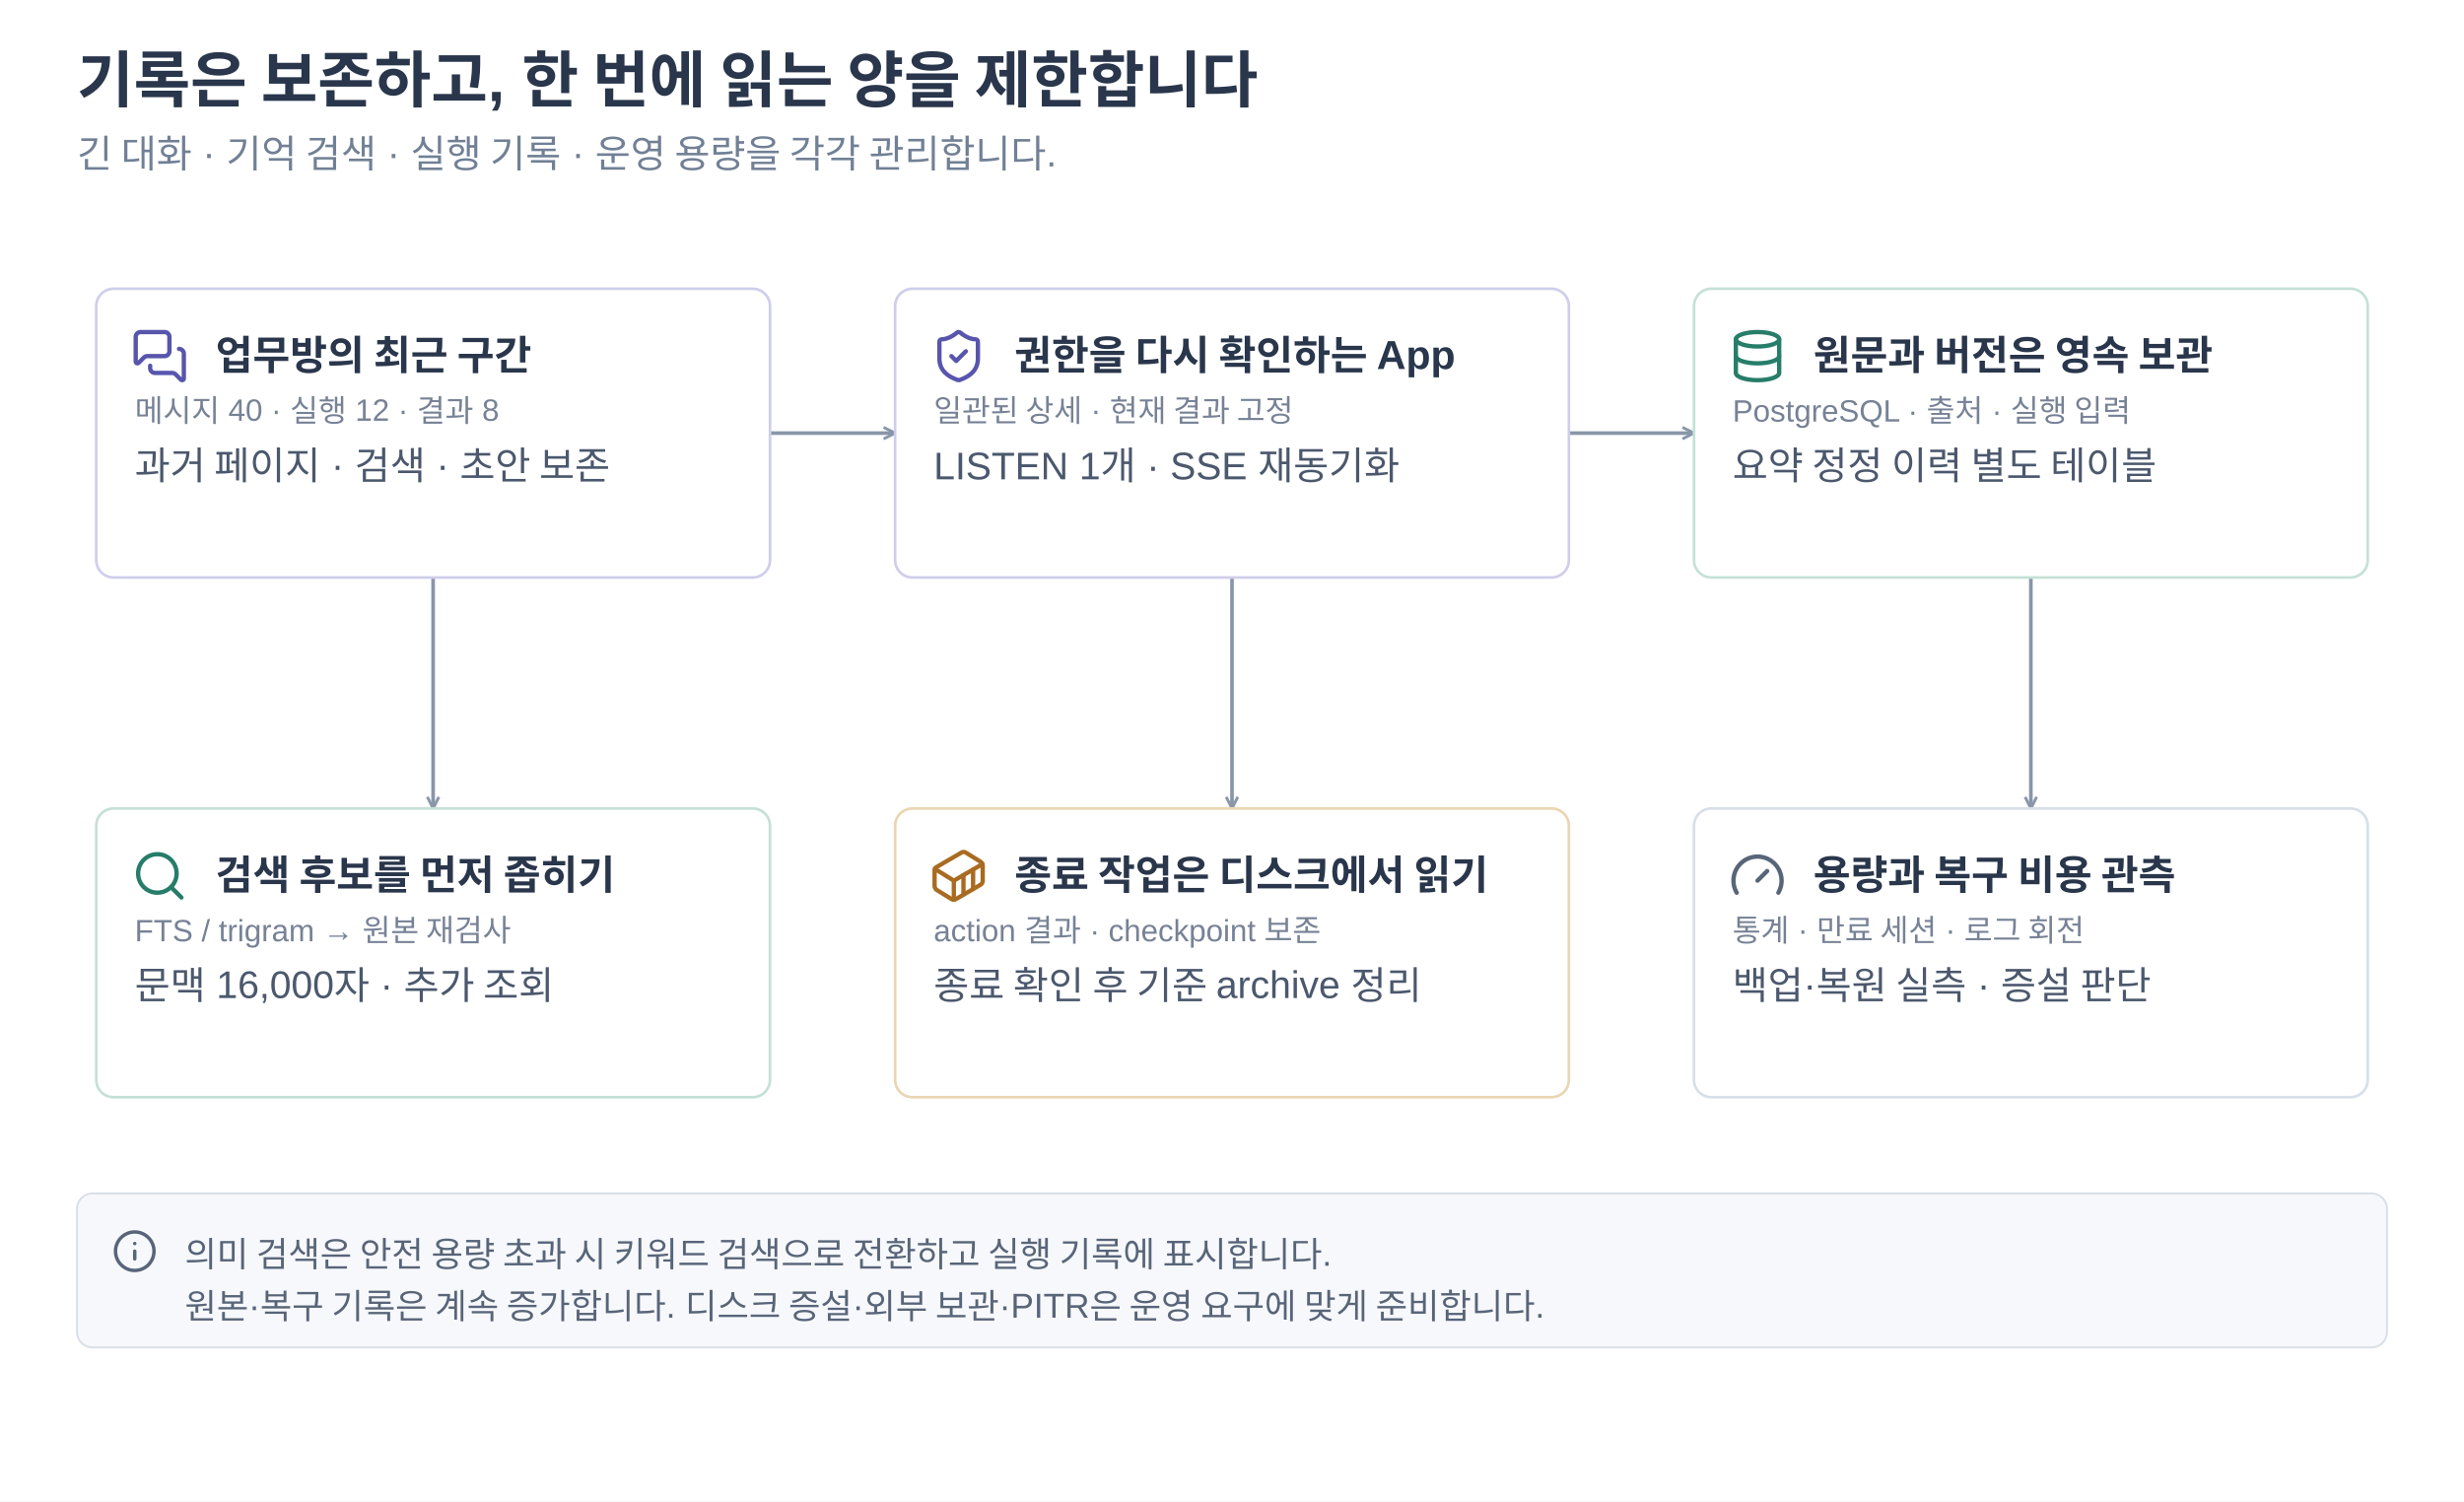
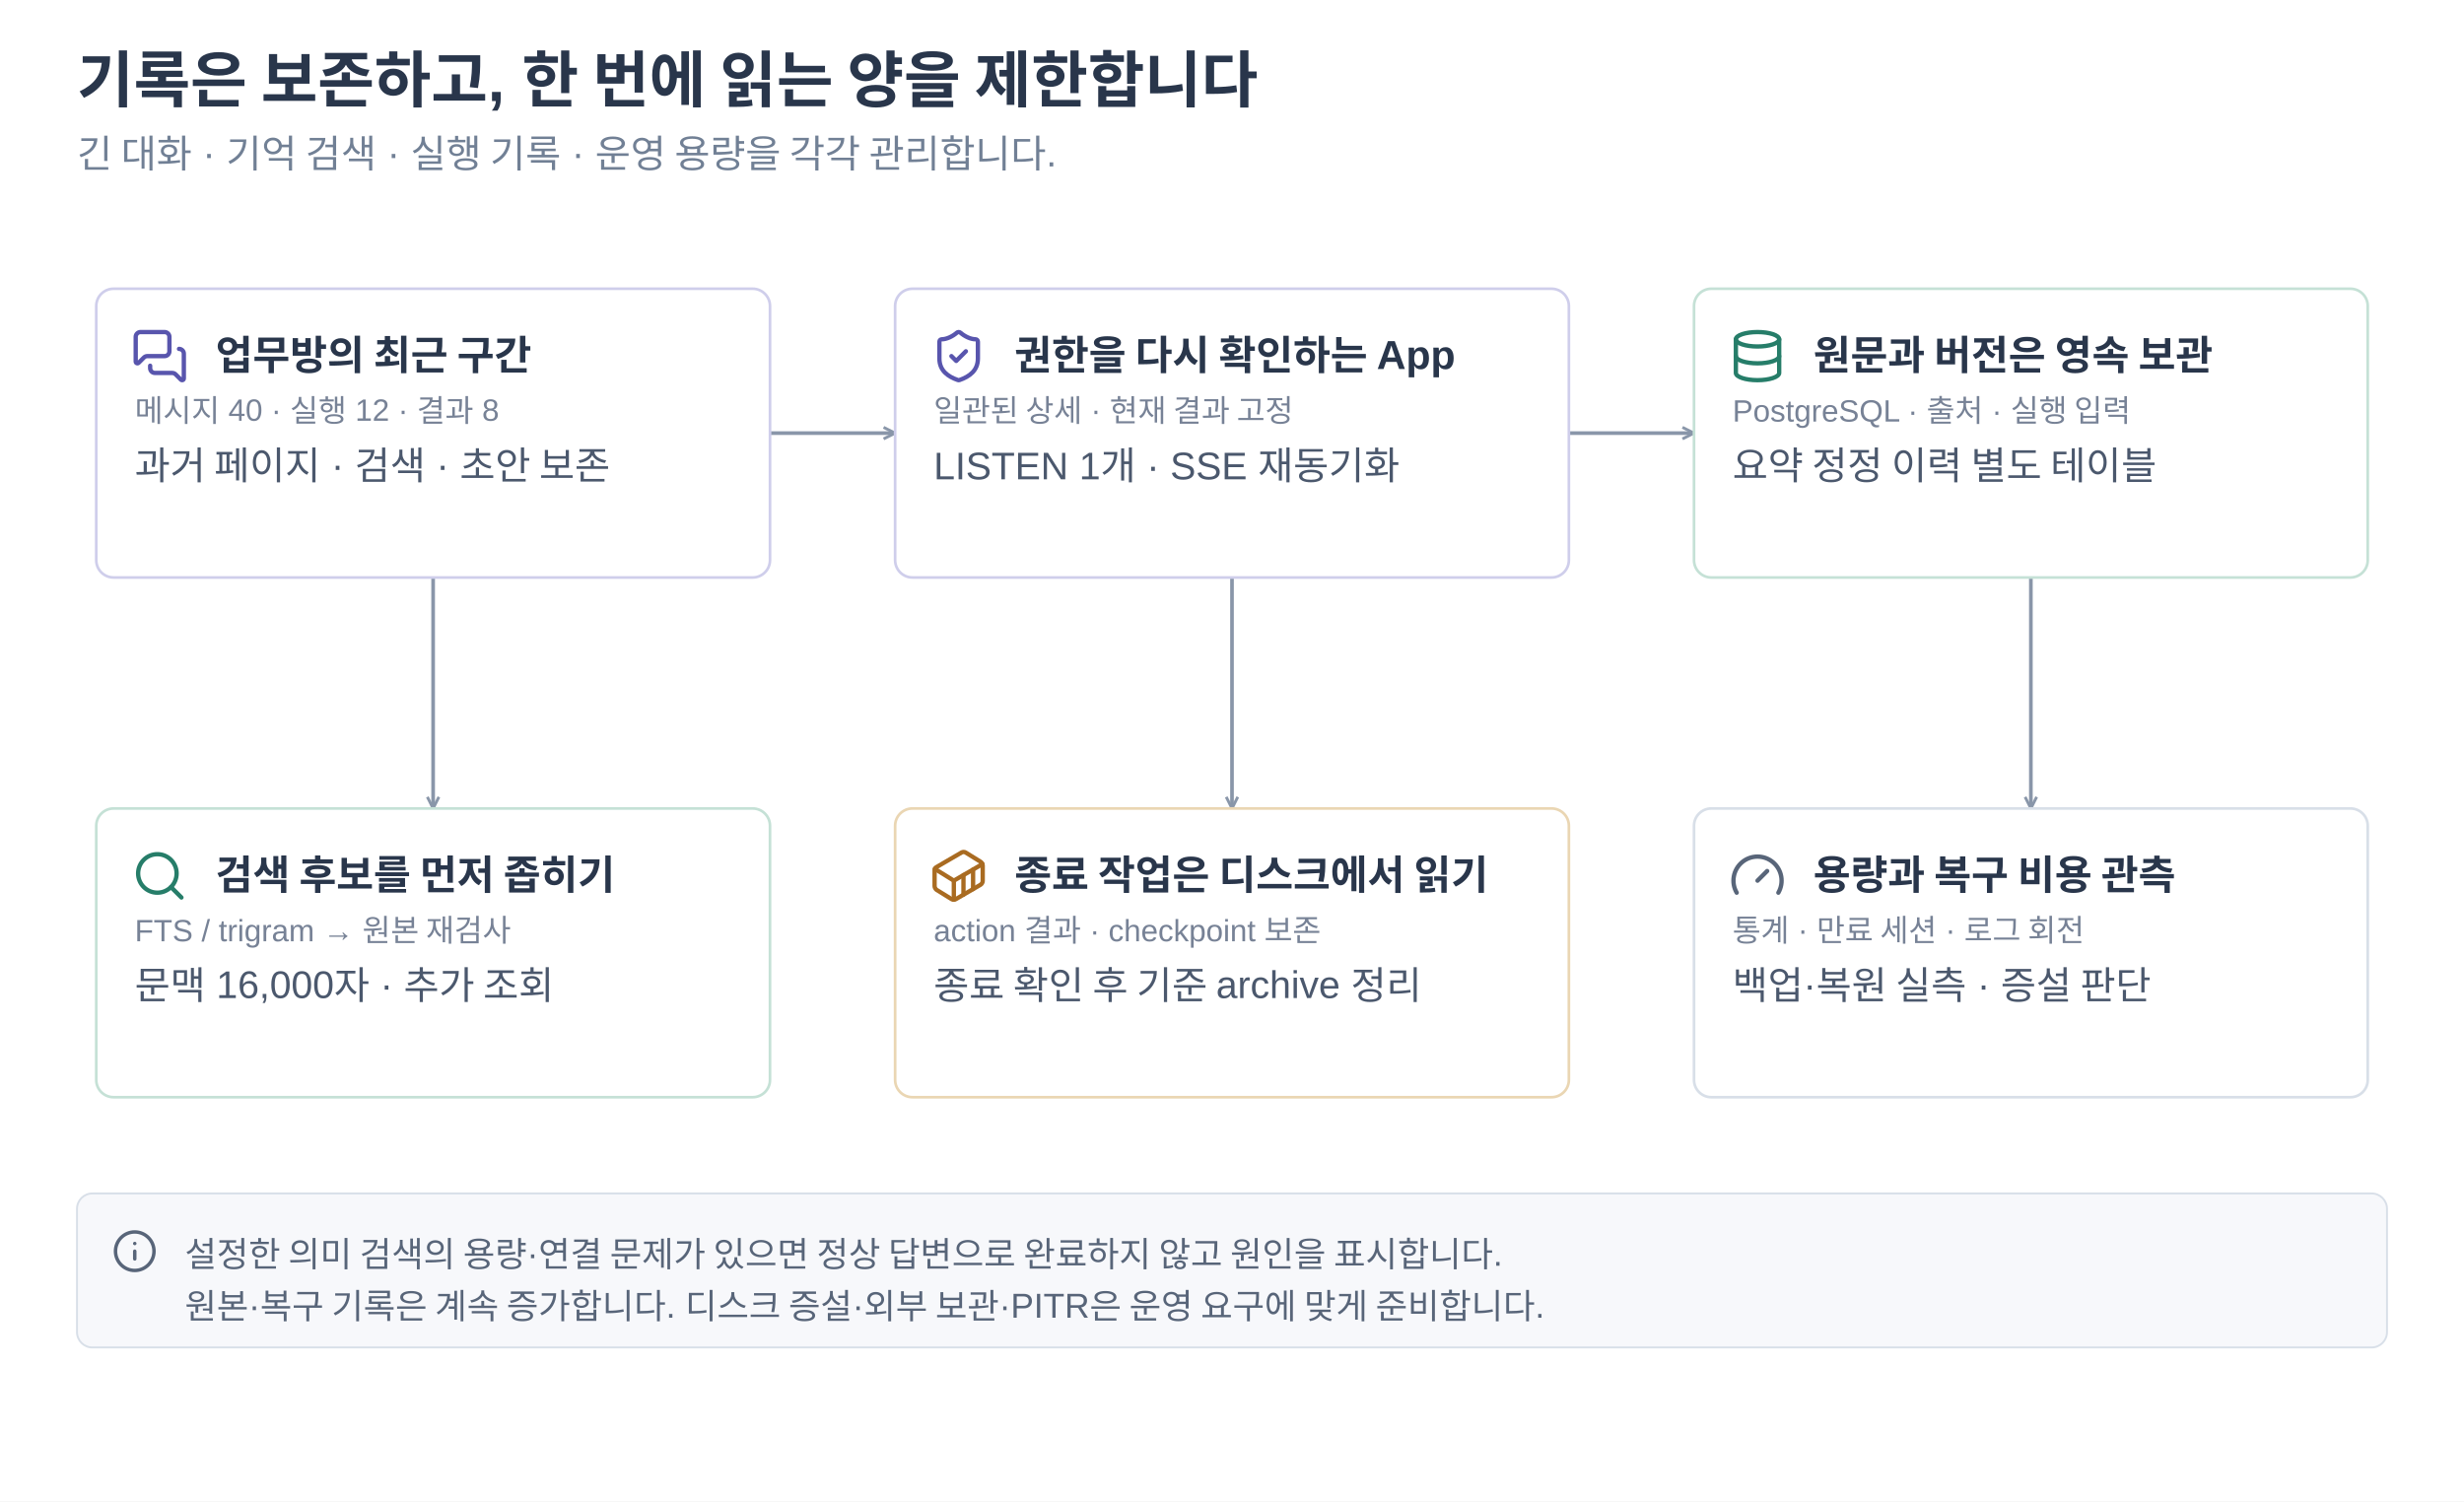
<svg xmlns="http://www.w3.org/2000/svg" width="1280" height="780" viewBox="0 0 1280 780" fill="#29364b" role="img" aria-labelledby="diagram-title diagram-description" aria-label="장기 운영의 저장·조회·관리 경계" style="max-width: none; background-color: rgb(255, 255, 255);">
  <defs>
    <marker id="arrow-default" markerWidth="8" markerHeight="8" refX="7" refY="4" orient="auto" markerUnits="userSpaceOnUse">
      <path d="M1 1 L7 4 L1 7" fill="none" stroke="#8996a9" stroke-width="1.5" stroke-linejoin="round" />
    </marker>
    <marker id="arrow-service" markerWidth="8" markerHeight="8" refX="7" refY="4" orient="auto" markerUnits="userSpaceOnUse">
      <path d="M1 1 L7 4 L1 7" fill="none" stroke="#5855ad" stroke-width="1.5" stroke-linejoin="round" />
    </marker>
    <marker id="arrow-data" markerWidth="8" markerHeight="8" refX="7" refY="4" orient="auto" markerUnits="userSpaceOnUse">
      <path d="M1 1 L7 4 L1 7" fill="none" stroke="#267d69" stroke-width="1.5" stroke-linejoin="round" />
    </marker>
    <marker id="arrow-external" markerWidth="8" markerHeight="8" refX="7" refY="4" orient="auto" markerUnits="userSpaceOnUse">
      <path d="M1 1 L7 4 L1 7" fill="none" stroke="#3576a8" stroke-width="1.5" stroke-linejoin="round" />
    </marker>
    <marker id="arrow-job" markerWidth="8" markerHeight="8" refX="7" refY="4" orient="auto" markerUnits="userSpaceOnUse">
      <path d="M1 1 L7 4 L1 7" fill="none" stroke="#a96b21" stroke-width="1.5" stroke-linejoin="round" />
    </marker>
    <marker id="arrow-neutral" markerWidth="8" markerHeight="8" refX="7" refY="4" orient="auto" markerUnits="userSpaceOnUse">
      <path d="M1 1 L7 4 L1 7" fill="none" stroke="#586579" stroke-width="1.5" stroke-linejoin="round" />
    </marker>
  </defs>
  <style>text{font-family:"Apple SD Gothic Neo","Noto Sans KR",Arial,sans-serif}svg{background:#fff}</style>
  <rect x="0" y="0" width="1280" height="780" rx="0" fill="#ffffff" stroke="none" />
  <text x="40" y="53" font-size="32" font-weight="720">기록은 보존하고, 한 번에 읽는 양을 제한합니다</text>
  <text x="40" y="87" font-size="20" fill="#718095">긴 대화 · 기억 검색 · 실행 기록 · 운영 용량을 각각 관리합니다.</text>
  <polyline points="400,225 465,225" fill="none" stroke="#8996a9" stroke-width="1.9" stroke-linejoin="round" marker-end="url(#arrow-default)" />
  <polyline points="815,225 880,225" fill="none" stroke="#8996a9" stroke-width="1.9" stroke-linejoin="round" marker-end="url(#arrow-default)" />
  <polyline points="225,300 225,420" fill="none" stroke="#8996a9" stroke-width="1.9" stroke-linejoin="round" marker-end="url(#arrow-default)" />
  <polyline points="640,300 640,420" fill="none" stroke="#8996a9" stroke-width="1.9" stroke-linejoin="round" marker-end="url(#arrow-default)" />
  <polyline points="1055,300 1055,420" fill="none" stroke="#8996a9" stroke-width="1.9" stroke-linejoin="round" marker-end="url(#arrow-default)" />
  <g data-node="web" data-bounds="50 150 350 150">
    <rect x="50" y="150" width="350" height="150" rx="9" fill="#ffffff" stroke="#cfceeb" stroke-width="1.4" />
    <g data-icon="MessagesSquare" transform="translate(68 170) scale(1.25)" fill="none" stroke="#5855ad" stroke-width="1.8" stroke-linecap="round" stroke-linejoin="round">
      <path d="M16 10a2 2 0 0 1-2 2H6.828a2 2 0 0 0-1.414.586l-2.202 2.202A.71.71 0 0 1 2 14.286V4a2 2 0 0 1 2-2h10a2 2 0 0 1 2 2z" />
      <path d="M20 9a2 2 0 0 1 2 2v10.286a.71.71 0 0 1-1.212.502l-2.202-2.202A2 2 0 0 0 17.172 19H10a2 2 0 0 1-2-2v-1" />
    </g>
    <text x="112" y="192" font-size="21" font-weight="650">업무방의 최근 구간</text>
    <text x="70" y="219" font-size="16" fill="#778296">메시지 40 · 실행 12 · 결과 8</text>
    <text x="70" y="249" font-size="20" fill="#4b586d">과거 페이지 · 검색 · 초안 보존</text>
  </g>
  <g data-node="app" data-bounds="465 150 350 150">
    <rect x="465" y="150" width="350" height="150" rx="9" fill="#ffffff" stroke="#cfceeb" stroke-width="1.4" />
    <g data-icon="ShieldCheck" transform="translate(483 170) scale(1.25)" fill="none" stroke="#5855ad" stroke-width="1.8" stroke-linecap="round" stroke-linejoin="round">
      <path d="M20 13c0 5-3.5 7.5-7.66 8.95a1 1 0 0 1-.67-.01C7.5 20.5 4 18 4 13V6a1 1 0 0 1 1-1c2 0 4.5-1.2 6.24-2.72a1.17 1.17 0 0 1 1.52 0C14.51 3.81 17 5 19 5a1 1 0 0 1 1 1z" />
      <path d="m9 12 2 2 4-4" />
    </g>
    <text x="527" y="192" font-size="21" font-weight="650">권한을 다시 확인하는 App</text>
    <text x="485" y="219" font-size="16" fill="#778296">일관된 상세 · 현재 결과 고정</text>
    <text x="485" y="249" font-size="20" fill="#4b586d">LISTEN 1개 · SSE 재동기화</text>
  </g>
  <g data-node="db" data-bounds="880 150 350 150">
    <rect x="880" y="150" width="350" height="150" rx="9" fill="#ffffff" stroke="#c5e1d6" stroke-width="1.4" />
    <g data-icon="Database" transform="translate(898 170) scale(1.25)" fill="none" stroke="#267d69" stroke-width="1.8" stroke-linecap="round" stroke-linejoin="round">
      <ellipse cx="12" cy="5" rx="9" ry="3" />
      <path d="M3 5V19A9 3 0 0 0 21 19V5" />
      <path d="M3 12A9 3 0 0 0 21 12" />
    </g>
    <text x="942" y="192" font-size="21" font-weight="650">원문과 버전은 영속 보관</text>
    <text x="900" y="219" font-size="16" fill="#778296">PostgreSQL · 출처 · 실행 입력</text>
    <text x="900" y="249" font-size="20" fill="#4b586d">요약 정정 이력 별도 테이블</text>
  </g>
  <g data-node="search" data-bounds="50 420 350 150">
    <rect x="50" y="420" width="350" height="150" rx="9" fill="#ffffff" stroke="#c5e1d6" stroke-width="1.4" />
    <g data-icon="Search" transform="translate(68 440) scale(1.25)" fill="none" stroke="#267d69" stroke-width="1.8" stroke-linecap="round" stroke-linejoin="round">
      <path d="m21 21-4.34-4.34" />
      <circle cx="11" cy="11" r="8" />
    </g>
    <text x="112" y="462" font-size="21" font-weight="650">검색 후보를 먼저 좁히기</text>
    <text x="70" y="489" font-size="16" fill="#778296">FTS / trigram → 원본 재검사</text>
    <text x="70" y="519" font-size="20" fill="#4b586d">문맥 16,000자 · 추가 조회</text>
  </g>
  <g data-node="runner" data-bounds="465 420 350 150">
    <rect x="465" y="420" width="350" height="150" rx="9" fill="#ffffff" stroke="#ead6b3" stroke-width="1.4" />
    <g data-icon="Container" transform="translate(483 440) scale(1.25)" fill="none" stroke="#a96b21" stroke-width="1.8" stroke-linecap="round" stroke-linejoin="round">
      <path d="M22 7.7c0-.6-.4-1.2-.8-1.5l-6.3-3.9a1.72 1.72 0 0 0-1.7 0l-10.3 6c-.5.2-.9.8-.9 1.4v6.6c0 .5.4 1.2.8 1.5l6.3 3.9a1.72 1.72 0 0 0 1.7 0l10.3-6c.5-.3.9-1 .9-1.5Z" />
      <path d="M10 21.9V14L2.1 9.1" />
      <path d="m10 14 11.9-6.9" />
      <path d="M14 19.8v-8.1" />
      <path d="M18 17.5V9.4" />
    </g>
    <text x="527" y="462" font-size="21" font-weight="650">종료 작업은 디스크에서 읽기</text>
    <text x="485" y="489" font-size="16" fill="#778296">action 결과 · checkpoint 보존</text>
    <text x="485" y="519" font-size="20" fill="#4b586d">종료 확인 후 기준 archive 정리</text>
  </g>
  <g data-node="ops" data-bounds="880 420 350 150">
    <rect x="880" y="420" width="350" height="150" rx="9" fill="#ffffff" stroke="#d8dfe8" stroke-width="1.4" />
    <g data-icon="Gauge" transform="translate(898 440) scale(1.25)" fill="none" stroke="#586579" stroke-width="1.8" stroke-linecap="round" stroke-linejoin="round">
      <path d="m12 14 4-4" />
      <path d="M3.34 19a10 10 0 1 1 17.32 0" />
    </g>
    <text x="942" y="462" font-size="21" font-weight="650">용량과 복구 비용 관측</text>
    <text x="900" y="489" font-size="16" fill="#778296">통계 · 만료 세션 · 로그 회전</text>
    <text x="900" y="519" font-size="20" fill="#4b586d">백업·복원 실측 · 증설 판단</text>
  </g>
  <rect x="40" y="620" width="1200" height="80" rx="8" fill="#f7f8fb" stroke="#d8dfe8" />
  <g data-icon="Info" transform="translate(58 638) scale(1)" fill="none" stroke="#586579" stroke-width="1.8" stroke-linecap="round" stroke-linejoin="round">
    <circle cx="12" cy="12" r="10" />
    <path d="M12 16v-4" />
    <path d="M12 8h.01" />
  </g>
-   <text x="96" y="658" font-size="18" fill="#586579">의미 검색은 안전 용량 초과 시 키워드 검색으로 전환하고 실행 기록에 표시합니다.</text>
+   <text x="96" y="658" font-size="18" fill="#586579">설정한 의미 검색의 용량·연결 문제가 있으면 정상 답변으로 완료하지 않고 원인을 표시합니다.</text>
  <text x="96" y="685" font-size="18" fill="#586579">원본·복구 기록은 계속 증가합니다. 디스크 증설·외부 보관·PITR은 운영 요구에 맞게 준비합니다.</text>
</svg>
